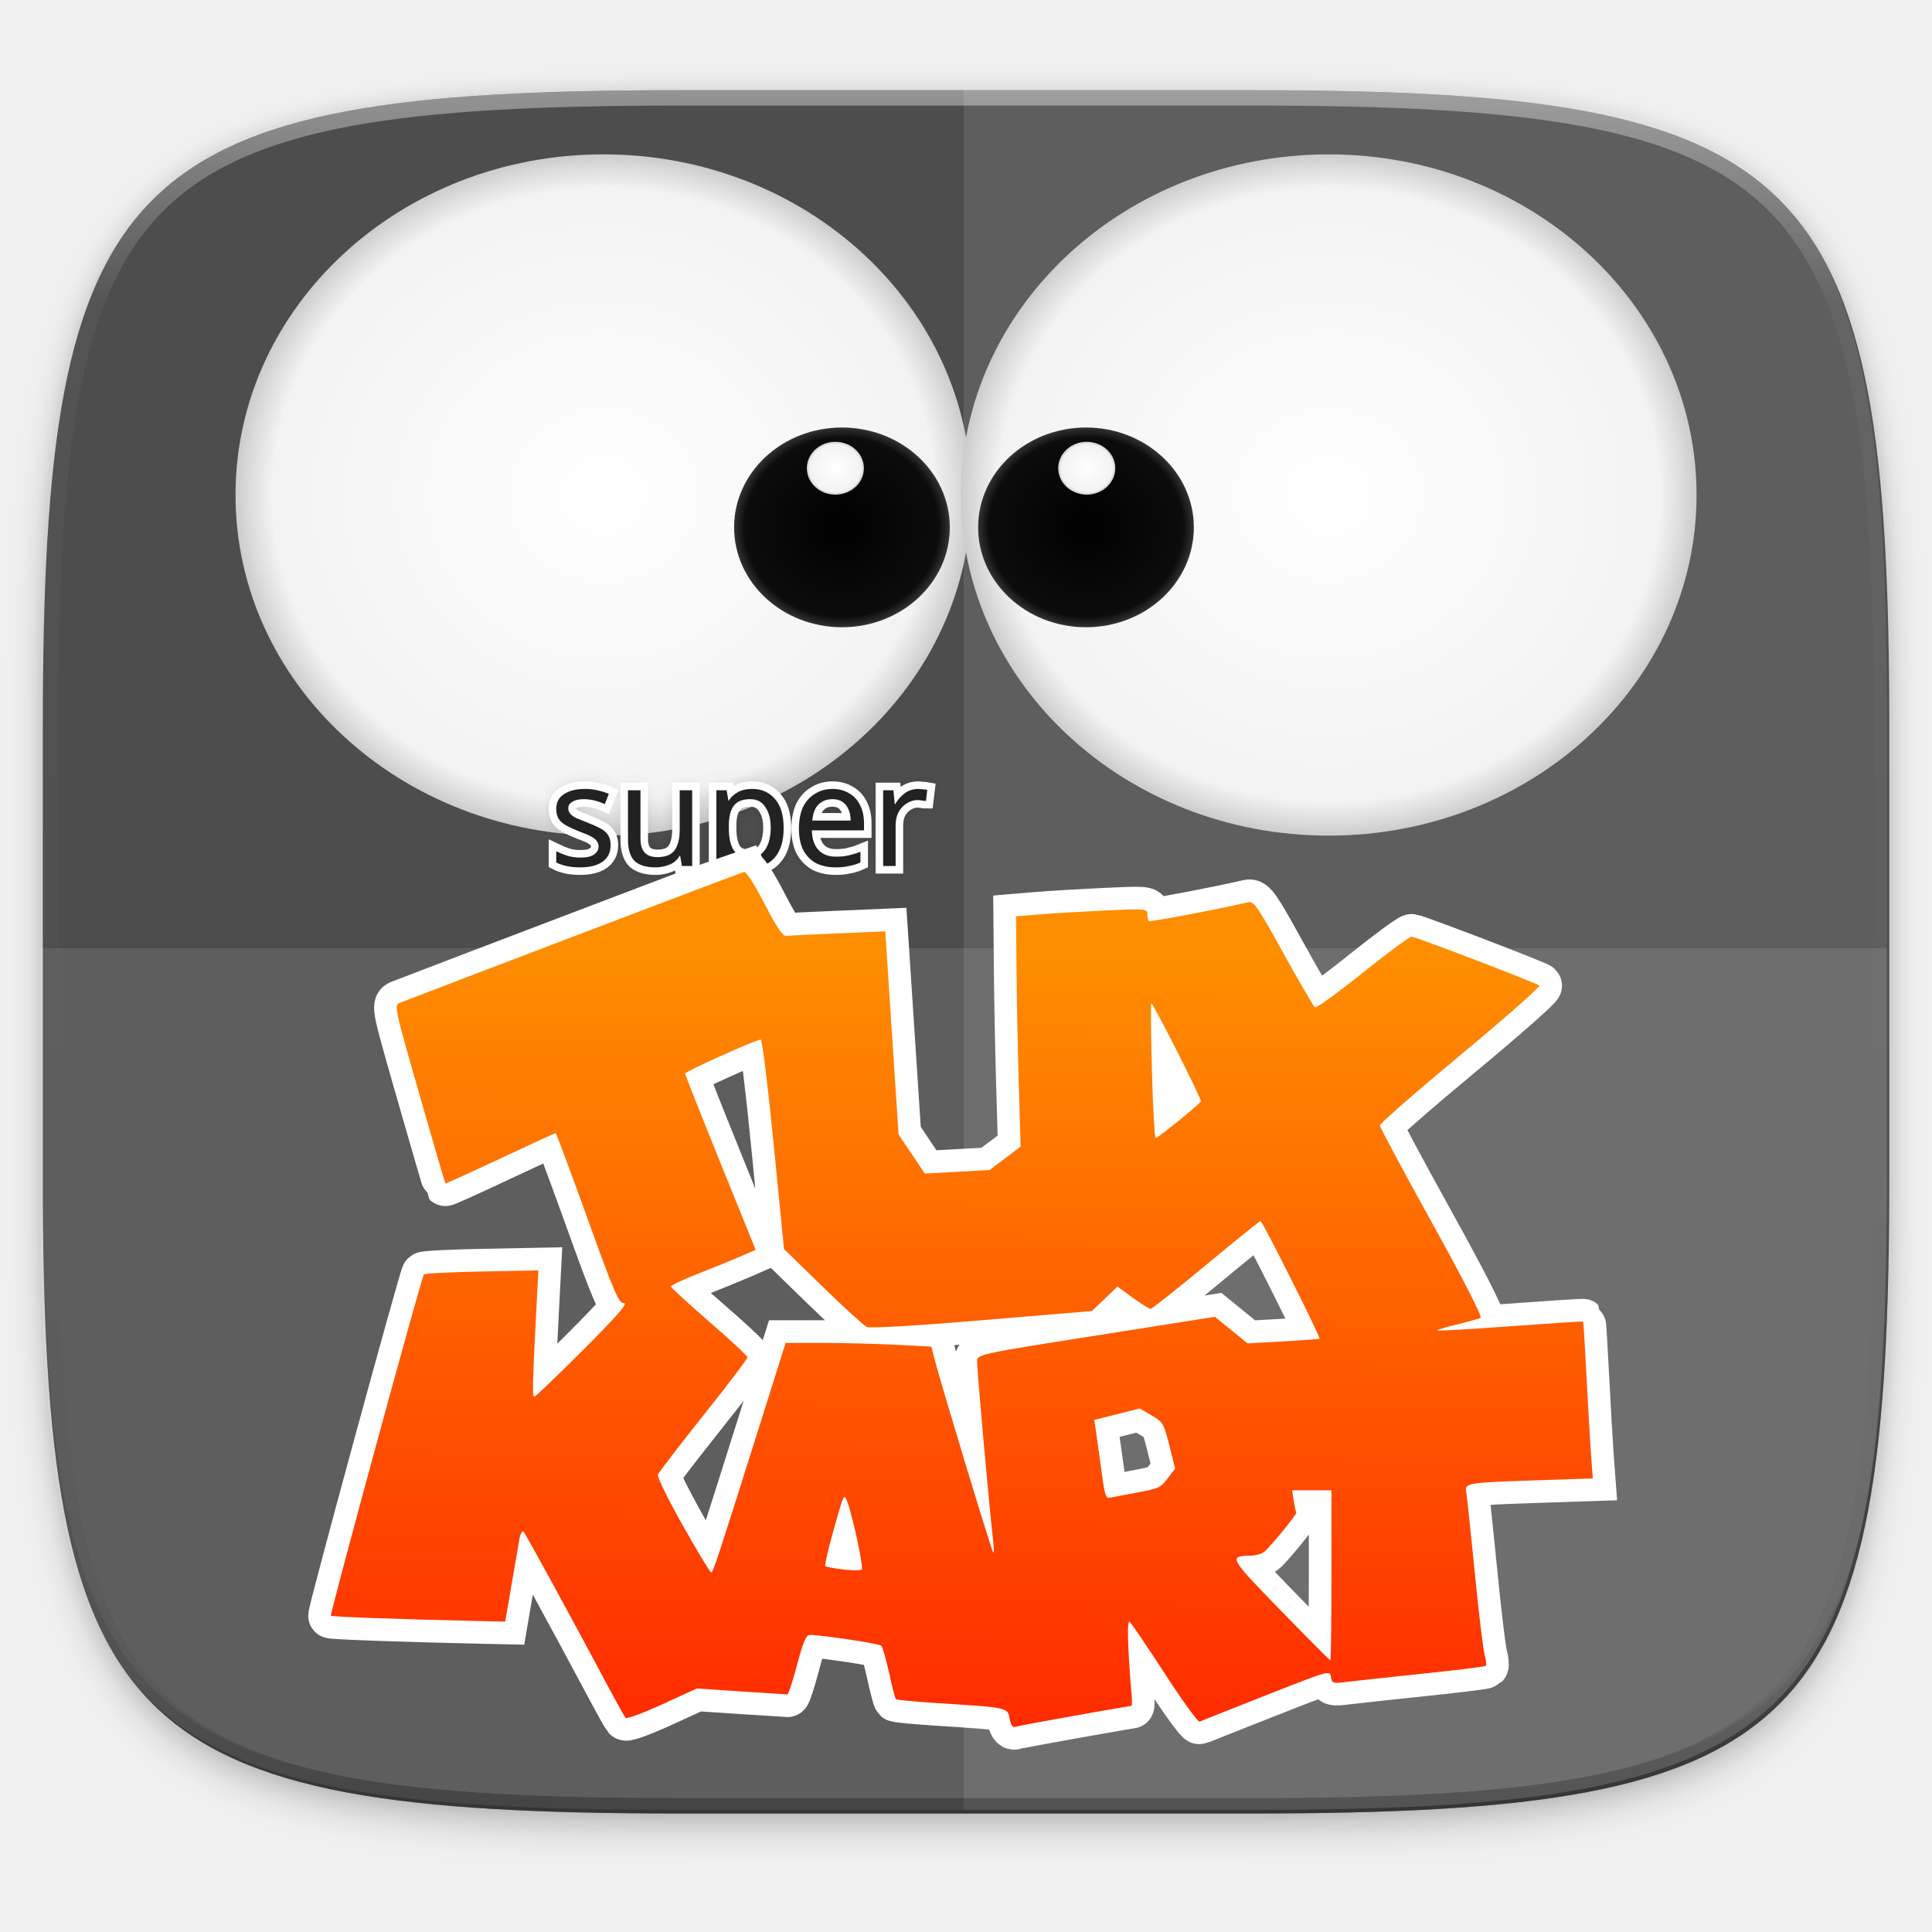
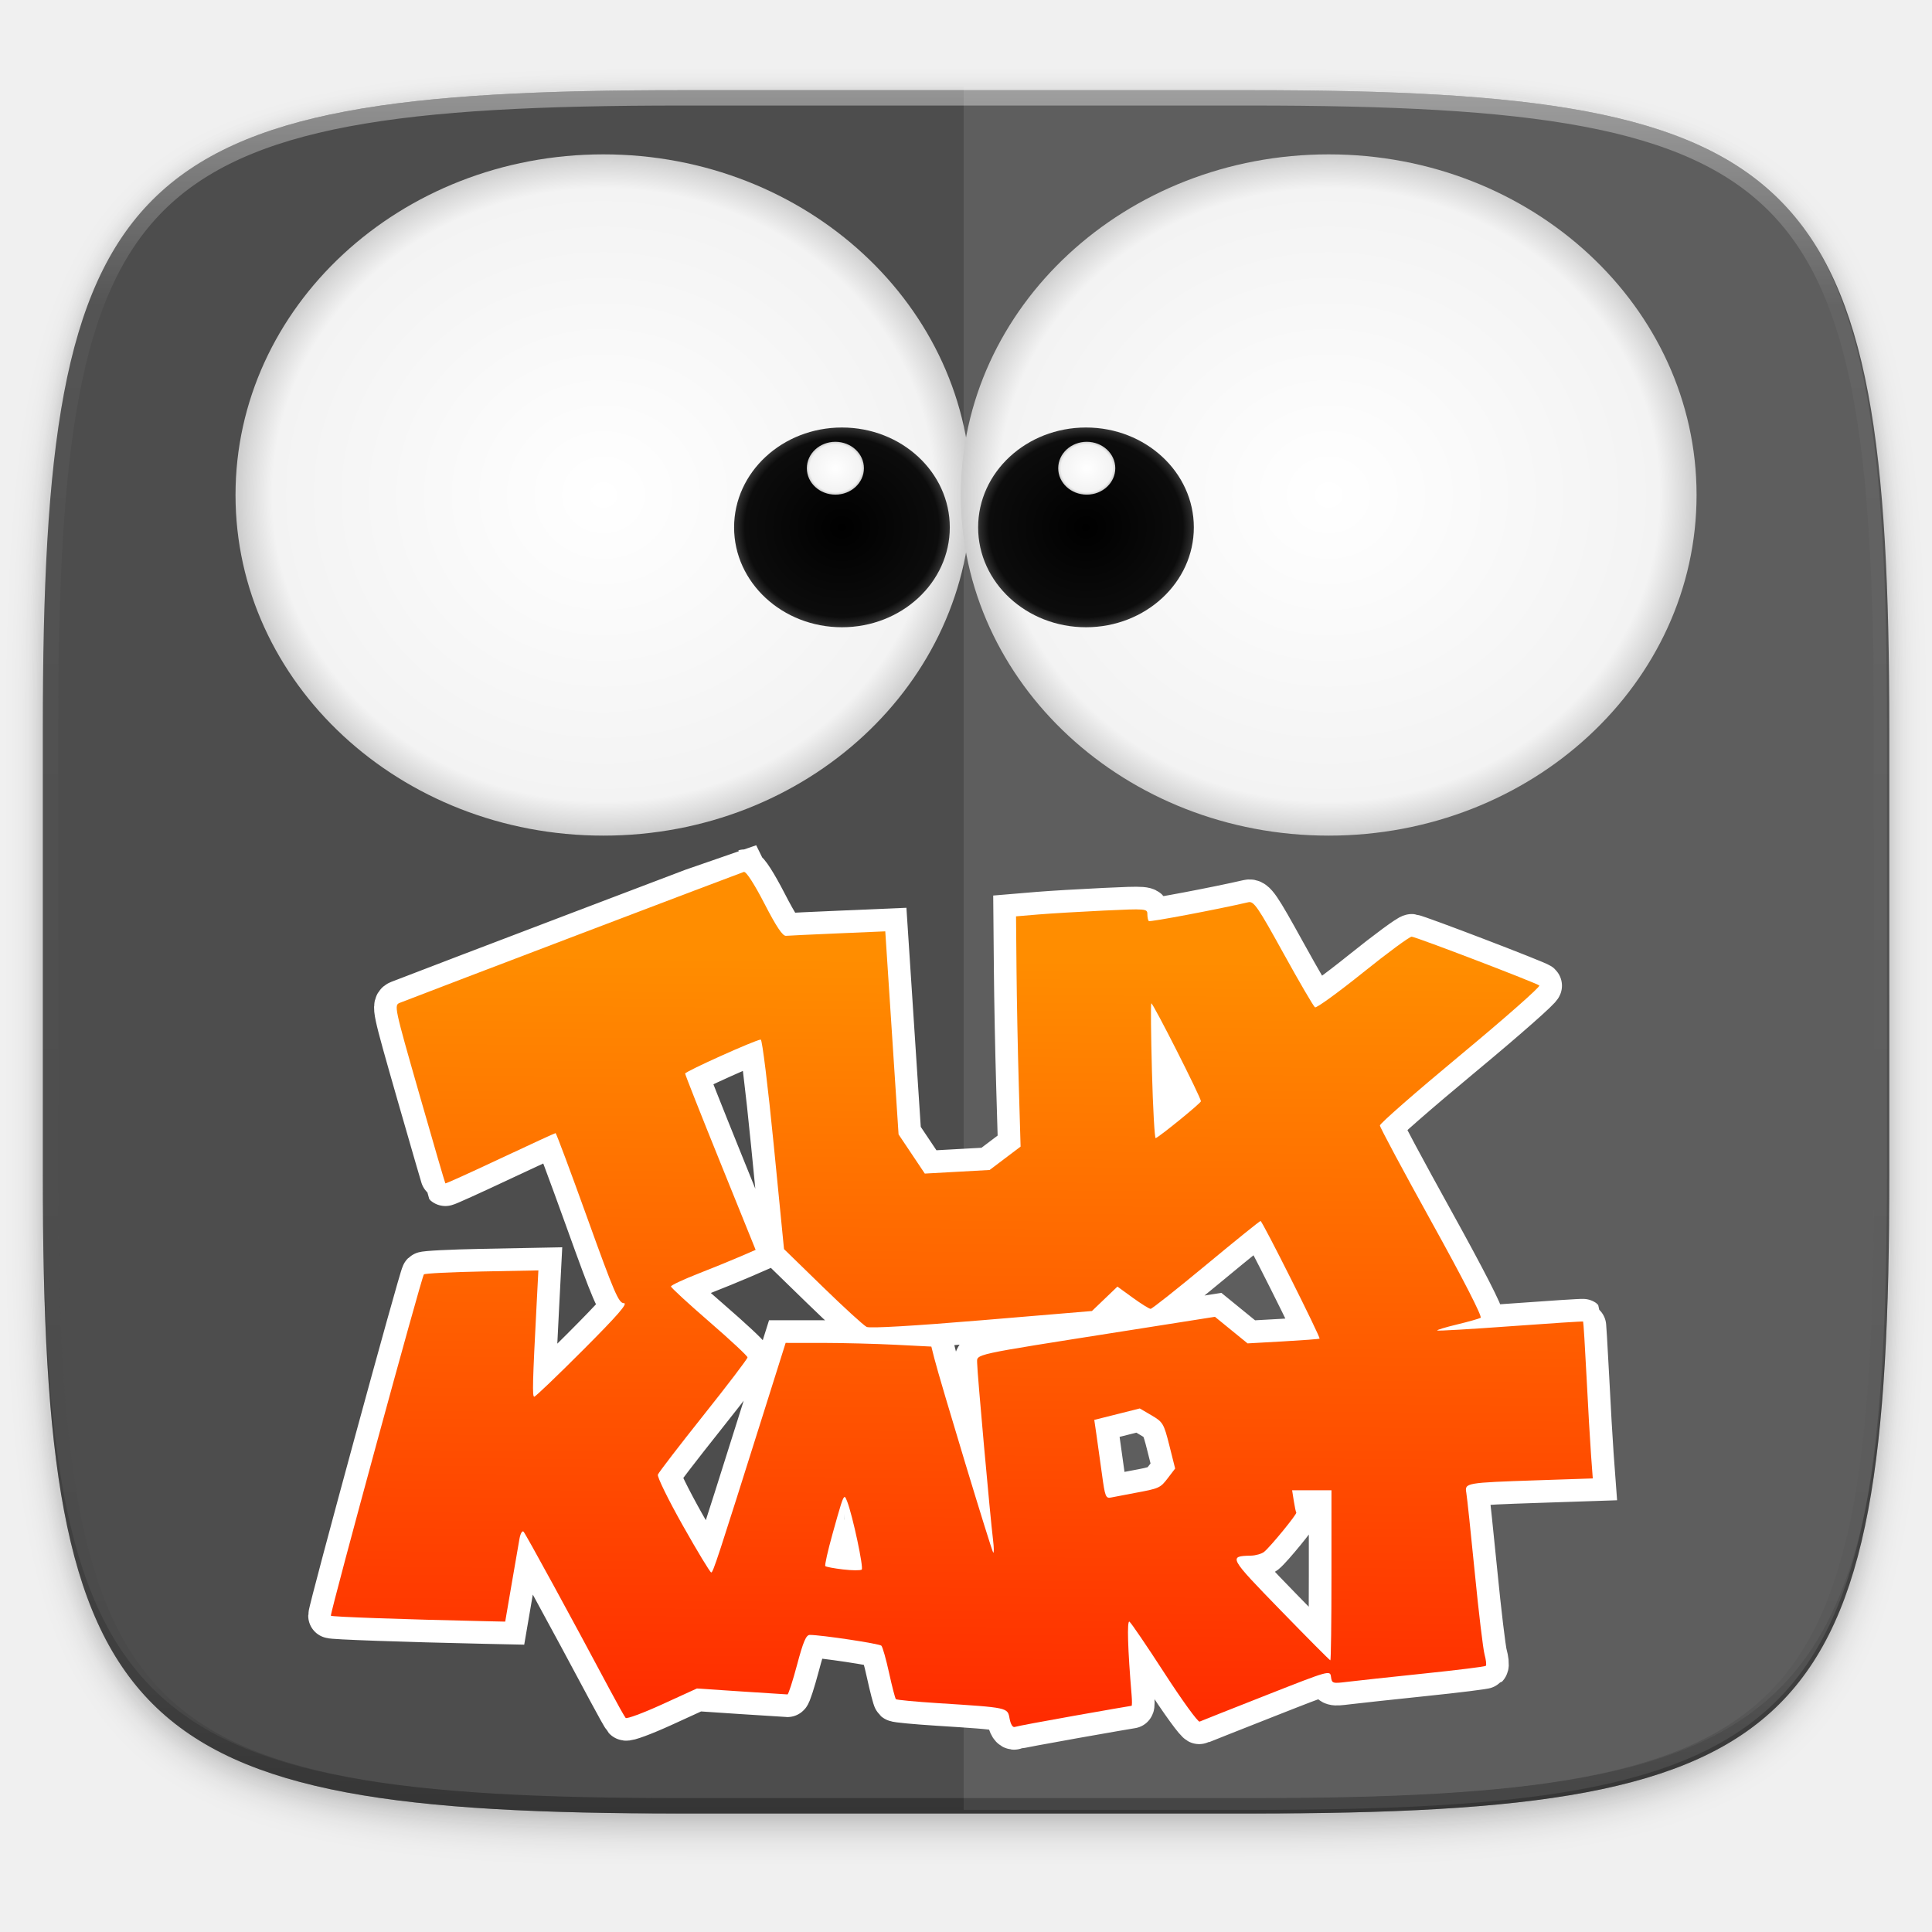
- <svg xmlns="http://www.w3.org/2000/svg" xmlns:xlink="http://www.w3.org/1999/xlink" width="256" height="256" version="1.1" viewBox="0 0 67.73 67.73">
-   <defs>
+ <svg xmlns="http://www.w3.org/2000/svg" xmlns:xlink="http://www.w3.org/1999/xlink" width="256" height="256" version="1.1" viewBox="0 0 67.73 67.73" id="svg104">
+   <defs id="defs52">
    <clipPath id="clipPath1082-3-5">
-       <path d="M 361.938,-212 C 507.235,-212 528,-191.287 528,-46.125 V 70.125 C 528,215.286 507.235,236 361.938,236 H 214.062 C 68.765,236 48,215.286 48,70.125 V -46.125 C 48,-191.287 68.765,-212 214.062,-212 Z" style="fill:#8c59d9" />
+       <path d="M 361.938,-212 C 507.235,-212 528,-191.287 528,-46.125 V 70.125 C 528,215.286 507.235,236 361.938,236 H 214.062 C 68.765,236 48,215.286 48,70.125 V -46.125 C 48,-191.287 68.765,-212 214.062,-212 Z" style="fill:#8c59d9" id="path2" />
    </clipPath>
    <filter id="filter4569-2" x="-.01" y="-.01" width="1.023" height="1.025" style="color-interpolation-filters:sRGB">
-       <feGaussianBlur stdDeviation="1.16" />
+       <feGaussianBlur stdDeviation="1.16" id="feGaussianBlur5" />
    </filter>
    <filter id="filter913" x="-.02" y="-.03" width="1.046" height="1.05" style="color-interpolation-filters:sRGB">
-       <feGaussianBlur stdDeviation="2.32" />
+       <feGaussianBlur stdDeviation="2.32" id="feGaussianBlur8" />
    </filter>
    <linearGradient id="linearGradient906" x1="296" x2="296" y1="-212" y2="236" gradientUnits="userSpaceOnUse">
-       <stop style="stop-color:#ffffff" offset="0" />
-       <stop style="stop-color:#ffffff;stop-opacity:.098" offset=".125" />
-       <stop style="stop-color:#000000;stop-opacity:.098" offset=".925" />
-       <stop style="stop-color:#000000;stop-opacity:.498" offset="1" />
+       <stop style="stop-color:#ffffff" offset="0" id="stop11" />
+       <stop style="stop-color:#ffffff;stop-opacity:.098" offset=".125" id="stop13" />
+       <stop style="stop-color:#000000;stop-opacity:.098" offset=".925" id="stop15" />
+       <stop style="stop-color:#000000;stop-opacity:.498" offset="1" id="stop17" />
    </linearGradient>
    <radialGradient id="radialGradient6151" cx="-148.5" cy="450.862" r="13.5" gradientTransform="matrix(.147284 0 0 .1363741 49.21677 195.6145)" gradientUnits="userSpaceOnUse" xlink:href="#linearGradient3200" />
    <linearGradient id="linearGradient3200">
-       <stop style="stop-color:#ffffff" offset="0" />
-       <stop style="stop-color:#f3f3f3" offset=".9" />
-       <stop style="stop-color:#d9d9d9" offset=".97" />
-       <stop style="stop-color:#cccccc" offset="1" />
+       <stop style="stop-color:#ffffff" offset="0" id="stop21" />
+       <stop style="stop-color:#f3f3f3" offset=".9" id="stop23" />
+       <stop style="stop-color:#d9d9d9" offset=".97" id="stop25" />
+       <stop style="stop-color:#cccccc" offset="1" id="stop27" />
    </linearGradient>
    <radialGradient id="radialGradient6147" cx="-148.5" cy="450.862" r="13.5" gradientTransform="matrix(.147284 0 0 .1363741 66.72758 195.6145)" gradientUnits="userSpaceOnUse" xlink:href="#linearGradient3200" />
    <radialGradient id="radialGradient5164" cx="-148.5" cy="450.862" r="13.5" gradientTransform="matrix(.5565395 0 0 .5153144 127.4492 28.88558)" gradientUnits="userSpaceOnUse" xlink:href="#linearGradient6135" />
    <linearGradient id="linearGradient6135">
-       <stop style="stop-color:#000000" offset="0" />
-       <stop style="stop-color:#0c0c0c" offset=".9" />
-       <stop style="stop-color:#262626" offset=".97" />
-       <stop style="stop-color:#333333" offset="1" />
+       <stop style="stop-color:#000000" offset="0" id="stop32" />
+       <stop style="stop-color:#0c0c0c" offset=".9" id="stop34" />
+       <stop style="stop-color:#262626" offset=".97" id="stop36" />
+       <stop style="stop-color:#333333" offset="1" id="stop38" />
    </linearGradient>
    <radialGradient id="radialGradient5162" cx="-148.5" cy="450.862" r="13.5" gradientTransform="matrix(.5565395 0 0 .5153144 110.4478 28.88558)" gradientUnits="userSpaceOnUse" xlink:href="#linearGradient6135" />
    <radialGradient id="radialGradient3214" cx="-148.5" cy="450.862" r="13.5" gradientTransform="matrix(1.898364,0,0,1.757745,343.6172,-533.5357)" gradientUnits="userSpaceOnUse" xlink:href="#linearGradient3200" />
    <radialGradient id="radialGradient3206" cx="-148.5" cy="450.862" r="13.5" gradientTransform="matrix(1.898364,0,0,1.757745,293.0915,-533.5357)" gradientUnits="userSpaceOnUse" xlink:href="#linearGradient3200" />
    <linearGradient id="linearGradient1752" x1="34.067" x2="33.784" y1="262.592" y2="292.718" gradientUnits="userSpaceOnUse">
-       <stop style="stop-color:#ff8d00" offset="0" />
-       <stop style="stop-color:#ff1f00" offset="1" />
+       <stop style="stop-color:#ff8d00" offset="0" id="stop44" />
+       <stop style="stop-color:#ff1f00" offset="1" id="stop46" />
    </linearGradient>
    <filter id="filter906" x="-.03" y="-.21" width="1.054" height="1.42" style="color-interpolation-filters:sRGB">
-       <feGaussianBlur stdDeviation=".322" />
+       <feGaussianBlur stdDeviation=".322" id="feGaussianBlur49" />
    </filter>
  </defs>
-   <g transform="translate(0,-229.2667)">
-     <path transform="matrix(.2697078 0 0 .2697078 -7.128918 220.5605)" d="m188.969 46c72.649 0 83.031 10.357 83.031 82.938v58.125c0 72.581-10.383 82.938-83.031 82.938h-73.938c-72.649 0-83.031-10.357-83.031-82.938v-58.125c0-72.581 10.383-82.938 83.031-82.938z" style="filter:url(#filter913);opacity:.2" />
-     <path transform="matrix(.2697078 0 0 .2697078 -7.128918 220.5605)" d="m188.969 44c72.649 0 83.031 10.357 83.031 82.938v58.125c0 72.581-10.383 82.938-83.031 82.938h-73.938c-72.649 0-83.031-10.357-83.031-82.938v-58.125c0-72.581 10.383-82.938 83.031-82.938z" style="filter:url(#filter4569-2);opacity:.1" />
-     <path d="m23.896 232.428c-9.797 0-15.394 0.697-18.545 3.843-3.15 3.146-3.85 8.737-3.85 18.526v15.677c0 9.788 0.699 15.379 3.85 18.526 3.15 3.146 8.747 3.843 18.545 3.843h19.942c9.797 0 15.394-0.697 18.545-3.843 3.15-3.146 3.85-8.737 3.85-18.526v-15.677c0-9.788-0.699-15.379-3.85-18.526-3.15-3.146-8.747-3.843-18.545-3.843z" style="fill:#4d4d4d" />
-     <path d="m1.502 269.934v0.539c0 9.788 0.699 15.379 3.85 18.526 3.15 3.146 8.747 3.843 18.545 3.843h19.942c9.797 0 15.394-0.697 18.545-3.843 3.15-3.146 3.85-8.737 3.85-18.526v-0.539c0 9.788-0.699 15.379-3.85 18.526-3.15 3.146-8.747 3.843-18.545 3.843h-19.942c-9.797 0-15.394-0.697-18.545-3.843-3.15-3.146-3.85-8.737-3.85-18.526z" style="fill:#131313;opacity:.2" />
-     <path d="m23.813 292.718c-19.594 0-22.394-2.793-22.394-22.369v-7.838h64.73v7.838c0 19.576-2.8 22.369-22.394 22.369z" style="clip-rule:evenodd;fill-rule:evenodd;fill:#ffffff;image-rendering:optimizeQuality;opacity:.1;shape-rendering:geometricPrecision" />
-     <path d="m33.784 232.303v60.415h9.971c19.594 0 22.394-2.793 22.394-22.369v-15.677c0-19.576-2.8-22.369-22.394-22.369z" style="clip-rule:evenodd;fill-rule:evenodd;fill:#ffffff;image-rendering:optimizeQuality;opacity:.1;shape-rendering:geometricPrecision" />
-     <path transform="matrix(.1348539 0 0 .1348539 -4.971256 261.0167)" d="M 361.938,-212 C 507.235,-212 528,-191.287 528,-46.125 V 70.125 C 528,215.286 507.235,236 361.938,236 H 214.062 C 68.765,236 48,215.286 48,70.125 V -46.125 C 48,-191.287 68.765,-212 214.062,-212 Z" clip-path="url(#clipPath1082-3-5)" style="fill:none;opacity:.4;stroke-linecap:round;stroke-linejoin:round;stroke-width:8;stroke:url(#linearGradient906)" />
-     <g transform="translate(1.0681044e-8 .2987915)">
-       <g transform="matrix(.5032332 0 0 .5032332 17.1749 116.0011)">
-         <g transform="translate(-3.278139)">
-           <path d="m36.812 258.965a25.628 23.73 0 1 1-51.256 0 25.628 23.73 0 1 1 51.256 0z" style="fill:url(#radialGradient3206)" />
-           <path d="m87.338 258.965a25.628 23.73 0 1 1-51.256 0 25.628 23.73 0 1 1 51.256 0z" style="fill:url(#radialGradient3214)" />
-           <path d="m35.315 261.221a7.513 6.957 0 1 1-15.027 0 7.513 6.957 0 1 1 15.027 0z" style="fill:url(#radialGradient5162)" />
-           <path d="m52.316 261.221a7.513 6.957 0 1 1-15.027 0 7.513 6.957 0 1 1 15.027 0z" style="fill:url(#radialGradient5164)" />
-           <path d="m46.844 257.1a1.988 1.841 0 1 1-3.977 0 1.988 1.841 0 1 1 3.977 0z" style="fill:url(#radialGradient6147);stroke-linecap:round;stroke-linejoin:round;stroke-width:.007;stroke:url(#radialGradient11085)" />
-           <path d="m29.333 257.1a1.988 1.841 0 1 1-3.977 0 1.988 1.841 0 1 1 3.977 0z" style="fill:url(#radialGradient6151);stroke-linecap:round;stroke-linejoin:round;stroke-width:.007;stroke:url(#radialGradient11077)" />
+   <g transform="translate(0,-229.2667)" id="g102">
+     <path transform="matrix(.2697078 0 0 .2697078 -7.128918 220.5605)" d="m188.969 46c72.649 0 83.031 10.357 83.031 82.938v58.125c0 72.581-10.383 82.938-83.031 82.938h-73.938c-72.649 0-83.031-10.357-83.031-82.938v-58.125c0-72.581 10.383-82.938 83.031-82.938z" style="filter:url(#filter913);opacity:.2" id="path54" />
+     <path transform="matrix(.2697078 0 0 .2697078 -7.128918 220.5605)" d="m188.969 44c72.649 0 83.031 10.357 83.031 82.938v58.125c0 72.581-10.383 82.938-83.031 82.938h-73.938c-72.649 0-83.031-10.357-83.031-82.938v-58.125c0-72.581 10.383-82.938 83.031-82.938z" style="filter:url(#filter4569-2);opacity:.1" id="path56" />
+     <path d="m23.896 232.428c-9.797 0-15.394 0.697-18.545 3.843-3.15 3.146-3.85 8.737-3.85 18.526v15.677c0 9.788 0.699 15.379 3.85 18.526 3.15 3.146 8.747 3.843 18.545 3.843h19.942c9.797 0 15.394-0.697 18.545-3.843 3.15-3.146 3.85-8.737 3.85-18.526v-15.677c0-9.788-0.699-15.379-3.85-18.526-3.15-3.146-8.747-3.843-18.545-3.843z" style="fill:#4d4d4d" id="path58" />
+     <path d="m1.502 269.934v0.539c0 9.788 0.699 15.379 3.85 18.526 3.15 3.146 8.747 3.843 18.545 3.843h19.942c9.797 0 15.394-0.697 18.545-3.843 3.15-3.146 3.85-8.737 3.85-18.526v-0.539c0 9.788-0.699 15.379-3.85 18.526-3.15 3.146-8.747 3.843-18.545 3.843h-19.942c-9.797 0-15.394-0.697-18.545-3.843-3.15-3.146-3.85-8.737-3.85-18.526z" style="fill:#131313;opacity:.2" id="path60" />
+     <path d="m33.784 232.303v60.415h9.971c19.594 0 22.394-2.793 22.394-22.369v-15.677c0-19.576-2.8-22.369-22.394-22.369z" style="clip-rule:evenodd;fill-rule:evenodd;fill:#ffffff;image-rendering:optimizeQuality;opacity:.1;shape-rendering:geometricPrecision" id="path64" />
+     <path transform="matrix(.1348539 0 0 .1348539 -4.971256 261.0167)" d="M 361.938,-212 C 507.235,-212 528,-191.287 528,-46.125 V 70.125 C 528,215.286 507.235,236 361.938,236 H 214.062 C 68.765,236 48,215.286 48,70.125 V -46.125 C 48,-191.287 68.765,-212 214.062,-212 Z" clip-path="url(#clipPath1082-3-5)" style="fill:none;opacity:.4;stroke-linecap:round;stroke-linejoin:round;stroke-width:8;stroke:url(#linearGradient906)" id="path66" />
+     <g transform="translate(1.0681044e-8 .2987915)" id="g100">
+       <g transform="matrix(.5032332 0 0 .5032332 17.1749 116.0011)" id="g82">
+         <g transform="translate(-3.278139)" id="g80">
+           <path d="m36.812 258.965a25.628 23.73 0 1 1-51.256 0 25.628 23.73 0 1 1 51.256 0z" style="fill:url(#radialGradient3206)" id="path68" />
+           <path d="m87.338 258.965a25.628 23.73 0 1 1-51.256 0 25.628 23.73 0 1 1 51.256 0z" style="fill:url(#radialGradient3214)" id="path70" />
+           <path d="m35.315 261.221a7.513 6.957 0 1 1-15.027 0 7.513 6.957 0 1 1 15.027 0z" style="fill:url(#radialGradient5162)" id="path72" />
+           <path d="m52.316 261.221a7.513 6.957 0 1 1-15.027 0 7.513 6.957 0 1 1 15.027 0z" style="fill:url(#radialGradient5164)" id="path74" />
+           <path d="m46.844 257.1a1.988 1.841 0 1 1-3.977 0 1.988 1.841 0 1 1 3.977 0z" style="fill:url(#radialGradient6147);stroke-linecap:round;stroke-linejoin:round;stroke-width:.007;stroke:url(#radialGradient11085)" id="path76" />
+           <path d="m29.333 257.1a1.988 1.841 0 1 1-3.977 0 1.988 1.841 0 1 1 3.977 0z" style="fill:url(#radialGradient6151);stroke-linecap:round;stroke-linejoin:round;stroke-width:.007;stroke:url(#radialGradient11077)" id="path78" />
        </g>
      </g>
-       <text x="19.25" y="259.33" style="fill:#020000;filter:url(#filter906);font-size:4.96px;letter-spacing:0px;line-height:1.25;opacity:.3;word-spacing:0px" xml:space="preserve">
-         <tspan x="19.25" y="259.33" style="fill:#020000;font-family:'Terminator Real NFI'">super</tspan>
-       </text>
-       <text x="19.25" y="259.33" style="fill:none;font-size:4.96px;letter-spacing:0px;line-height:1.25;stroke-width:.529;stroke:#ffffff;word-spacing:0px" xml:space="preserve">
-         <tspan x="19.25" y="259.33" style="fill:none;font-family:'Terminator Real NFI';stroke-width:.529;stroke:#ffffff">super</tspan>
-       </text>
-       <text x="19.25" y="259.33" style="fill:#222222;font-size:4.96px;letter-spacing:0px;line-height:1.25;word-spacing:0px" xml:space="preserve">
-         <tspan x="19.25" y="259.33" style="fill:#222222;font-family:'Terminator Real NFI'">super</tspan>
-       </text>
-       <path d="m26.084 259.532c-0.095 0.025-11.007 4.177-12.065 4.591-0.209 0.082-0.198 0.133 0.679 3.195 0.49 1.712 0.902 3.123 0.915 3.136 0.013 0.013 0.878-0.378 1.923-0.87 1.045-0.491 1.918-0.893 1.941-0.893 0.023 0 0.524 1.342 1.114 2.981 0.942 2.618 1.098 2.981 1.28 2.981 0.153 0-0.222 0.431-1.429 1.64-0.901 0.902-1.672 1.64-1.713 1.64-0.072 0-0.059-0.504 0.083-3.233l0.062-1.196-1.973 0.038c-1.085 0.021-2.004 0.067-2.041 0.103-0.077 0.074-3.261 11.756-3.261 11.965 0 0.039 2.545 0.129 5.416 0.192l0.696 0.015 0.22-1.284c0.121-0.706 0.247-1.435 0.28-1.62 0.034-0.187 0.098-0.297 0.144-0.248 0.075 0.077 1.717 3.087 3.031 5.553 0.262 0.492 0.508 0.93 0.547 0.974 0.039 0.043 0.616-0.171 1.284-0.476l1.214-0.555 1.557 0.104c0.857 0.057 1.585 0.104 1.618 0.104 0.034 0 0.185-0.47 0.338-1.043 0.213-0.802 0.315-1.043 0.444-1.043 0.404 0 2.438 0.306 2.51 0.378 0.044 0.044 0.165 0.472 0.27 0.952 0.105 0.48 0.213 0.895 0.239 0.922 0.027 0.027 0.69 0.09 1.474 0.14 2.482 0.159 2.439 0.15 2.512 0.541 0.038 0.205 0.111 0.32 0.184 0.293 0.066-0.025 1.007-0.201 2.09-0.393 1.083-0.192 1.984-0.348 2.002-0.348 0.018 0 0.019-0.168 0.002-0.373-0.136-1.61-0.166-2.632-0.076-2.576 0.055 0.034 0.608 0.847 1.229 1.806 0.621 0.959 1.174 1.722 1.231 1.697 0.056-0.026 1.109-0.443 2.338-0.927 2.219-0.874 2.236-0.879 2.268-0.64 0.031 0.23 0.054 0.237 0.578 0.172 0.3-0.037 1.502-0.167 2.672-0.289 1.17-0.121 2.15-0.243 2.177-0.271 0.028-0.028 8e-3 -0.204-0.043-0.393-0.052-0.188-0.207-1.482-0.344-2.876-0.138-1.394-0.271-2.654-0.297-2.8-0.06-0.345-0.023-0.351 2.463-0.435l1.971-0.066-0.06-0.809c-0.033-0.445-0.105-1.678-0.158-2.74-0.054-1.062-0.109-1.94-0.121-1.951-0.013-0.011-1.161 0.063-2.551 0.165-1.39 0.102-2.544 0.169-2.563 0.149-0.02-0.02 0.29-0.114 0.689-0.21 0.399-0.096 0.773-0.202 0.832-0.235 0.065-0.037-0.603-1.342-1.71-3.341-0.999-1.804-1.819-3.334-1.821-3.401-0.003-0.067 1.271-1.181 2.831-2.476 1.56-1.295 2.8-2.389 2.758-2.431-0.084-0.082-4.27-1.685-4.473-1.712-0.067-9e-3 -0.837 0.557-1.71 1.259-0.873 0.701-1.629 1.249-1.681 1.218-0.051-0.032-0.549-0.885-1.107-1.896-0.895-1.623-1.039-1.833-1.228-1.789-1.078 0.251-3.454 0.7-3.493 0.661-0.027-0.027-0.049-0.138-0.049-0.245 0-0.189-0.05-0.193-1.515-0.124-0.833 0.04-1.87 0.101-2.302 0.137l-0.787 0.066 0.017 1.888c0.009 1.038 0.045 2.855 0.08 4.036l0.063 2.148-0.543 0.41-0.543 0.41-1.136 0.063-1.136 0.063-0.46-0.687-0.46-0.687-0.233-3.559-0.233-3.559-1.658 0.071c-0.912 0.039-1.732 0.078-1.823 0.086-0.117 0.011-0.339-0.322-0.754-1.127-0.346-0.672-0.64-1.129-0.713-1.11zm14.277 4.61c0.045-0.045 1.747 3.314 1.74 3.433-0.004 0.066-1.429 1.227-1.586 1.293-0.037 0.015-0.096-1.032-0.131-2.328-0.035-1.296-0.046-2.375-0.023-2.398zm-13.691 1.27c0.05 0 0.254 1.653 0.453 3.673l0.362 3.672 1.357 1.321c0.746 0.727 1.44 1.36 1.541 1.408 0.114 0.054 1.654-0.035 4.041-0.235l3.856-0.323 0.447-0.428 0.447-0.428 0.537 0.39c0.295 0.214 0.577 0.39 0.626 0.39 0.049 0 0.924-0.693 1.945-1.54 1.021-0.847 1.88-1.54 1.909-1.54 0.063 0 2.112 4.085 2.069 4.124-0.017 0.015-0.591 0.058-1.277 0.097l-1.247 0.07-0.572-0.466-0.572-0.466-3.249 0.512c-5.376 0.847-5.087 0.783-5.087 1.116 0 0.308 0.457 5.385 0.557 6.193 0.034 0.273 0.036 0.473 0.005 0.443-0.056-0.053-1.867-6.027-2.065-6.813l-0.103-0.407-1.259-0.064c-0.692-0.035-1.842-0.064-2.554-0.065l-1.295-3.8e-4 -0.775 2.459c-1.617 5.131-1.767 5.59-1.834 5.589-0.038-7.5e-4 -0.486-0.741-0.996-1.646-0.51-0.905-0.903-1.708-0.874-1.784 0.029-0.077 0.749-1.013 1.598-2.08 0.85-1.067 1.545-1.98 1.545-2.03 0-0.049-0.604-0.612-1.342-1.251-0.738-0.639-1.342-1.195-1.342-1.236 0-0.041 0.436-0.245 0.969-0.454s1.201-0.481 1.484-0.605l0.515-0.224-1.235-3.054c-0.68-1.68-1.236-3.086-1.236-3.126 0-0.073 2.486-1.191 2.65-1.191zm13.287 12.932 0.417 0.244c0.395 0.232 0.427 0.287 0.62 1.053l0.203 0.809-0.25 0.328c-0.272 0.357-0.3 0.369-1.176 0.531-0.328 0.061-0.692 0.13-0.81 0.155-0.199 0.042-0.221-0.014-0.331-0.824-0.065-0.478-0.151-1.1-0.193-1.382l-0.075-0.513 0.797-0.2zm5.341 2.868h1.379v2.981c0 1.64-0.018 2.981-0.039 2.981-0.022 0-0.809-0.792-1.749-1.759-1.812-1.864-1.828-1.893-1.038-1.911 0.167-3e-3 0.375-0.063 0.463-0.131 0.211-0.166 1.168-1.335 1.13-1.38-0.017-0.02-0.056-0.204-0.088-0.409zm-15.688 0.236c0.029 7.5e-4 0.054 0.065 0.09 0.159 0.195 0.506 0.582 2.326 0.509 2.386-0.042 0.034-0.336 0.032-0.652-5e-3 -0.316-0.037-0.597-0.09-0.624-0.117-0.027-0.027 0.087-0.536 0.253-1.131 0.276-0.987 0.361-1.294 0.425-1.292z" style="fill:#ff8d00;stroke-linecap:square;stroke-width:1.587;stroke:#ffffff" />
-       <path d="m26.084 259.532c-0.095 0.025-11.007 4.177-12.065 4.591-0.209 0.082-0.198 0.133 0.679 3.195 0.49 1.712 0.902 3.123 0.915 3.136 0.013 0.013 0.878-0.378 1.923-0.87 1.045-0.491 1.918-0.893 1.941-0.893 0.023 0 0.524 1.342 1.114 2.981 0.942 2.618 1.098 2.981 1.28 2.981 0.153 0-0.222 0.431-1.429 1.64-0.901 0.902-1.672 1.64-1.713 1.64-0.072 0-0.059-0.504 0.083-3.233l0.062-1.196-1.973 0.038c-1.085 0.021-2.004 0.067-2.041 0.103-0.077 0.074-3.261 11.756-3.261 11.965 0 0.039 2.545 0.129 5.416 0.192l0.696 0.015 0.22-1.284c0.121-0.706 0.247-1.435 0.28-1.62 0.034-0.187 0.098-0.297 0.144-0.248 0.075 0.077 1.717 3.087 3.031 5.553 0.262 0.492 0.508 0.93 0.547 0.974 0.039 0.043 0.616-0.171 1.284-0.476l1.214-0.555 1.557 0.104c0.857 0.057 1.585 0.104 1.618 0.104 0.034 0 0.185-0.47 0.338-1.043 0.213-0.802 0.315-1.043 0.444-1.043 0.404 0 2.438 0.306 2.51 0.378 0.044 0.044 0.165 0.472 0.27 0.952 0.105 0.48 0.213 0.895 0.239 0.922 0.027 0.027 0.69 0.09 1.474 0.14 2.482 0.159 2.439 0.15 2.512 0.541 0.038 0.205 0.111 0.32 0.184 0.293 0.066-0.025 1.007-0.201 2.09-0.393 1.083-0.192 1.984-0.348 2.002-0.348 0.018 0 0.019-0.168 0.002-0.373-0.136-1.61-0.166-2.632-0.076-2.576 0.055 0.034 0.608 0.847 1.229 1.806 0.621 0.959 1.174 1.722 1.231 1.697 0.056-0.026 1.109-0.443 2.338-0.927 2.219-0.874 2.236-0.879 2.268-0.64 0.031 0.23 0.054 0.237 0.578 0.172 0.3-0.037 1.502-0.167 2.672-0.289 1.17-0.121 2.15-0.243 2.177-0.271 0.028-0.028 8e-3 -0.204-0.043-0.393-0.052-0.188-0.207-1.482-0.344-2.876-0.138-1.394-0.271-2.654-0.297-2.8-0.06-0.345-0.023-0.351 2.463-0.435l1.971-0.066-0.06-0.809c-0.033-0.445-0.105-1.678-0.158-2.74-0.054-1.062-0.109-1.94-0.121-1.951-0.013-0.011-1.161 0.063-2.551 0.165-1.39 0.102-2.544 0.169-2.563 0.149-0.02-0.02 0.29-0.114 0.689-0.21 0.399-0.096 0.773-0.202 0.832-0.235 0.065-0.037-0.603-1.342-1.71-3.341-0.999-1.804-1.819-3.334-1.821-3.401-0.003-0.067 1.271-1.181 2.831-2.476 1.56-1.295 2.8-2.389 2.758-2.431-0.084-0.082-4.27-1.685-4.473-1.712-0.067-9e-3 -0.837 0.557-1.71 1.259-0.873 0.701-1.629 1.249-1.681 1.218-0.051-0.032-0.549-0.885-1.107-1.896-0.895-1.623-1.039-1.833-1.228-1.789-1.078 0.251-3.454 0.7-3.493 0.661-0.027-0.027-0.049-0.138-0.049-0.245 0-0.189-0.05-0.193-1.515-0.124-0.833 0.04-1.87 0.101-2.302 0.137l-0.787 0.066 0.017 1.888c0.009 1.038 0.045 2.855 0.08 4.036l0.063 2.148-0.543 0.41-0.543 0.41-1.136 0.063-1.136 0.063-0.46-0.687-0.46-0.687-0.233-3.559-0.233-3.559-1.658 0.071c-0.912 0.039-1.732 0.078-1.823 0.086-0.117 0.011-0.339-0.322-0.754-1.127-0.346-0.672-0.64-1.129-0.713-1.11zm14.277 4.61c0.045-0.045 1.747 3.314 1.74 3.433-0.004 0.066-1.429 1.227-1.586 1.293-0.037 0.015-0.096-1.032-0.131-2.328-0.035-1.296-0.046-2.375-0.023-2.398zm-13.691 1.27c0.05 0 0.254 1.653 0.453 3.673l0.362 3.672 1.357 1.321c0.746 0.727 1.44 1.36 1.541 1.408 0.114 0.054 1.654-0.035 4.041-0.235l3.856-0.323 0.447-0.428 0.447-0.428 0.537 0.39c0.295 0.214 0.577 0.39 0.626 0.39 0.049 0 0.924-0.693 1.945-1.54 1.021-0.847 1.88-1.54 1.909-1.54 0.063 0 2.112 4.085 2.069 4.124-0.017 0.015-0.591 0.058-1.277 0.097l-1.247 0.07-0.572-0.466-0.572-0.466-3.249 0.512c-5.376 0.847-5.087 0.783-5.087 1.116 0 0.308 0.457 5.385 0.557 6.193 0.034 0.273 0.036 0.473 0.005 0.443-0.056-0.053-1.867-6.027-2.065-6.813l-0.103-0.407-1.259-0.064c-0.692-0.035-1.842-0.064-2.554-0.065l-1.295-3.8e-4 -0.775 2.459c-1.617 5.131-1.767 5.59-1.834 5.589-0.038-7.5e-4 -0.486-0.741-0.996-1.646-0.51-0.905-0.903-1.708-0.874-1.784 0.029-0.077 0.749-1.013 1.598-2.08 0.85-1.067 1.545-1.98 1.545-2.03 0-0.049-0.604-0.612-1.342-1.251-0.738-0.639-1.342-1.195-1.342-1.236 0-0.041 0.436-0.245 0.969-0.454s1.201-0.481 1.484-0.605l0.515-0.224-1.235-3.054c-0.68-1.68-1.236-3.086-1.236-3.126 0-0.073 2.486-1.191 2.65-1.191zm13.287 12.932 0.417 0.244c0.395 0.232 0.427 0.287 0.62 1.053l0.203 0.809-0.25 0.328c-0.272 0.357-0.3 0.369-1.176 0.531-0.328 0.061-0.692 0.13-0.81 0.155-0.199 0.042-0.221-0.014-0.331-0.824-0.065-0.478-0.151-1.1-0.193-1.382l-0.075-0.513 0.797-0.2zm5.341 2.868h1.379v2.981c0 1.64-0.018 2.981-0.039 2.981-0.022 0-0.809-0.792-1.749-1.759-1.812-1.864-1.828-1.893-1.038-1.911 0.167-3e-3 0.375-0.063 0.463-0.131 0.211-0.166 1.168-1.335 1.13-1.38-0.017-0.02-0.056-0.204-0.088-0.409zm-15.688 0.236c0.029 7.5e-4 0.054 0.065 0.09 0.159 0.195 0.506 0.582 2.326 0.509 2.386-0.042 0.034-0.336 0.032-0.652-5e-3 -0.316-0.037-0.597-0.09-0.624-0.117-0.027-0.027 0.087-0.536 0.253-1.131 0.276-0.987 0.361-1.294 0.425-1.292z" style="fill:url(#linearGradient1752)" />
+       <path d="m26.084 259.532c-0.095 0.025-11.007 4.177-12.065 4.591-0.209 0.082-0.198 0.133 0.679 3.195 0.49 1.712 0.902 3.123 0.915 3.136 0.013 0.013 0.878-0.378 1.923-0.87 1.045-0.491 1.918-0.893 1.941-0.893 0.023 0 0.524 1.342 1.114 2.981 0.942 2.618 1.098 2.981 1.28 2.981 0.153 0-0.222 0.431-1.429 1.64-0.901 0.902-1.672 1.64-1.713 1.64-0.072 0-0.059-0.504 0.083-3.233l0.062-1.196-1.973 0.038c-1.085 0.021-2.004 0.067-2.041 0.103-0.077 0.074-3.261 11.756-3.261 11.965 0 0.039 2.545 0.129 5.416 0.192l0.696 0.015 0.22-1.284c0.121-0.706 0.247-1.435 0.28-1.62 0.034-0.187 0.098-0.297 0.144-0.248 0.075 0.077 1.717 3.087 3.031 5.553 0.262 0.492 0.508 0.93 0.547 0.974 0.039 0.043 0.616-0.171 1.284-0.476l1.214-0.555 1.557 0.104c0.857 0.057 1.585 0.104 1.618 0.104 0.034 0 0.185-0.47 0.338-1.043 0.213-0.802 0.315-1.043 0.444-1.043 0.404 0 2.438 0.306 2.51 0.378 0.044 0.044 0.165 0.472 0.27 0.952 0.105 0.48 0.213 0.895 0.239 0.922 0.027 0.027 0.69 0.09 1.474 0.14 2.482 0.159 2.439 0.15 2.512 0.541 0.038 0.205 0.111 0.32 0.184 0.293 0.066-0.025 1.007-0.201 2.09-0.393 1.083-0.192 1.984-0.348 2.002-0.348 0.018 0 0.019-0.168 0.002-0.373-0.136-1.61-0.166-2.632-0.076-2.576 0.055 0.034 0.608 0.847 1.229 1.806 0.621 0.959 1.174 1.722 1.231 1.697 0.056-0.026 1.109-0.443 2.338-0.927 2.219-0.874 2.236-0.879 2.268-0.64 0.031 0.23 0.054 0.237 0.578 0.172 0.3-0.037 1.502-0.167 2.672-0.289 1.17-0.121 2.15-0.243 2.177-0.271 0.028-0.028 8e-3 -0.204-0.043-0.393-0.052-0.188-0.207-1.482-0.344-2.876-0.138-1.394-0.271-2.654-0.297-2.8-0.06-0.345-0.023-0.351 2.463-0.435l1.971-0.066-0.06-0.809c-0.033-0.445-0.105-1.678-0.158-2.74-0.054-1.062-0.109-1.94-0.121-1.951-0.013-0.011-1.161 0.063-2.551 0.165-1.39 0.102-2.544 0.169-2.563 0.149-0.02-0.02 0.29-0.114 0.689-0.21 0.399-0.096 0.773-0.202 0.832-0.235 0.065-0.037-0.603-1.342-1.71-3.341-0.999-1.804-1.819-3.334-1.821-3.401-0.003-0.067 1.271-1.181 2.831-2.476 1.56-1.295 2.8-2.389 2.758-2.431-0.084-0.082-4.27-1.685-4.473-1.712-0.067-9e-3 -0.837 0.557-1.71 1.259-0.873 0.701-1.629 1.249-1.681 1.218-0.051-0.032-0.549-0.885-1.107-1.896-0.895-1.623-1.039-1.833-1.228-1.789-1.078 0.251-3.454 0.7-3.493 0.661-0.027-0.027-0.049-0.138-0.049-0.245 0-0.189-0.05-0.193-1.515-0.124-0.833 0.04-1.87 0.101-2.302 0.137l-0.787 0.066 0.017 1.888c0.009 1.038 0.045 2.855 0.08 4.036l0.063 2.148-0.543 0.41-0.543 0.41-1.136 0.063-1.136 0.063-0.46-0.687-0.46-0.687-0.233-3.559-0.233-3.559-1.658 0.071c-0.912 0.039-1.732 0.078-1.823 0.086-0.117 0.011-0.339-0.322-0.754-1.127-0.346-0.672-0.64-1.129-0.713-1.11zm14.277 4.61c0.045-0.045 1.747 3.314 1.74 3.433-0.004 0.066-1.429 1.227-1.586 1.293-0.037 0.015-0.096-1.032-0.131-2.328-0.035-1.296-0.046-2.375-0.023-2.398zm-13.691 1.27c0.05 0 0.254 1.653 0.453 3.673l0.362 3.672 1.357 1.321c0.746 0.727 1.44 1.36 1.541 1.408 0.114 0.054 1.654-0.035 4.041-0.235l3.856-0.323 0.447-0.428 0.447-0.428 0.537 0.39c0.295 0.214 0.577 0.39 0.626 0.39 0.049 0 0.924-0.693 1.945-1.54 1.021-0.847 1.88-1.54 1.909-1.54 0.063 0 2.112 4.085 2.069 4.124-0.017 0.015-0.591 0.058-1.277 0.097l-1.247 0.07-0.572-0.466-0.572-0.466-3.249 0.512c-5.376 0.847-5.087 0.783-5.087 1.116 0 0.308 0.457 5.385 0.557 6.193 0.034 0.273 0.036 0.473 0.005 0.443-0.056-0.053-1.867-6.027-2.065-6.813l-0.103-0.407-1.259-0.064c-0.692-0.035-1.842-0.064-2.554-0.065l-1.295-3.8e-4 -0.775 2.459c-1.617 5.131-1.767 5.59-1.834 5.589-0.038-7.5e-4 -0.486-0.741-0.996-1.646-0.51-0.905-0.903-1.708-0.874-1.784 0.029-0.077 0.749-1.013 1.598-2.08 0.85-1.067 1.545-1.98 1.545-2.03 0-0.049-0.604-0.612-1.342-1.251-0.738-0.639-1.342-1.195-1.342-1.236 0-0.041 0.436-0.245 0.969-0.454s1.201-0.481 1.484-0.605l0.515-0.224-1.235-3.054c-0.68-1.68-1.236-3.086-1.236-3.126 0-0.073 2.486-1.191 2.65-1.191zm13.287 12.932 0.417 0.244c0.395 0.232 0.427 0.287 0.62 1.053l0.203 0.809-0.25 0.328c-0.272 0.357-0.3 0.369-1.176 0.531-0.328 0.061-0.692 0.13-0.81 0.155-0.199 0.042-0.221-0.014-0.331-0.824-0.065-0.478-0.151-1.1-0.193-1.382l-0.075-0.513 0.797-0.2zm5.341 2.868h1.379v2.981c0 1.64-0.018 2.981-0.039 2.981-0.022 0-0.809-0.792-1.749-1.759-1.812-1.864-1.828-1.893-1.038-1.911 0.167-3e-3 0.375-0.063 0.463-0.131 0.211-0.166 1.168-1.335 1.13-1.38-0.017-0.02-0.056-0.204-0.088-0.409zm-15.688 0.236c0.029 7.5e-4 0.054 0.065 0.09 0.159 0.195 0.506 0.582 2.326 0.509 2.386-0.042 0.034-0.336 0.032-0.652-5e-3 -0.316-0.037-0.597-0.09-0.624-0.117-0.027-0.027 0.087-0.536 0.253-1.131 0.276-0.987 0.361-1.294 0.425-1.292z" style="fill:#ff8d00;stroke-linecap:square;stroke-width:1.587;stroke:#ffffff" id="path96" />
+       <path d="m26.084 259.532c-0.095 0.025-11.007 4.177-12.065 4.591-0.209 0.082-0.198 0.133 0.679 3.195 0.49 1.712 0.902 3.123 0.915 3.136 0.013 0.013 0.878-0.378 1.923-0.87 1.045-0.491 1.918-0.893 1.941-0.893 0.023 0 0.524 1.342 1.114 2.981 0.942 2.618 1.098 2.981 1.28 2.981 0.153 0-0.222 0.431-1.429 1.64-0.901 0.902-1.672 1.64-1.713 1.64-0.072 0-0.059-0.504 0.083-3.233l0.062-1.196-1.973 0.038c-1.085 0.021-2.004 0.067-2.041 0.103-0.077 0.074-3.261 11.756-3.261 11.965 0 0.039 2.545 0.129 5.416 0.192l0.696 0.015 0.22-1.284c0.121-0.706 0.247-1.435 0.28-1.62 0.034-0.187 0.098-0.297 0.144-0.248 0.075 0.077 1.717 3.087 3.031 5.553 0.262 0.492 0.508 0.93 0.547 0.974 0.039 0.043 0.616-0.171 1.284-0.476l1.214-0.555 1.557 0.104c0.857 0.057 1.585 0.104 1.618 0.104 0.034 0 0.185-0.47 0.338-1.043 0.213-0.802 0.315-1.043 0.444-1.043 0.404 0 2.438 0.306 2.51 0.378 0.044 0.044 0.165 0.472 0.27 0.952 0.105 0.48 0.213 0.895 0.239 0.922 0.027 0.027 0.69 0.09 1.474 0.14 2.482 0.159 2.439 0.15 2.512 0.541 0.038 0.205 0.111 0.32 0.184 0.293 0.066-0.025 1.007-0.201 2.09-0.393 1.083-0.192 1.984-0.348 2.002-0.348 0.018 0 0.019-0.168 0.002-0.373-0.136-1.61-0.166-2.632-0.076-2.576 0.055 0.034 0.608 0.847 1.229 1.806 0.621 0.959 1.174 1.722 1.231 1.697 0.056-0.026 1.109-0.443 2.338-0.927 2.219-0.874 2.236-0.879 2.268-0.64 0.031 0.23 0.054 0.237 0.578 0.172 0.3-0.037 1.502-0.167 2.672-0.289 1.17-0.121 2.15-0.243 2.177-0.271 0.028-0.028 8e-3 -0.204-0.043-0.393-0.052-0.188-0.207-1.482-0.344-2.876-0.138-1.394-0.271-2.654-0.297-2.8-0.06-0.345-0.023-0.351 2.463-0.435l1.971-0.066-0.06-0.809c-0.033-0.445-0.105-1.678-0.158-2.74-0.054-1.062-0.109-1.94-0.121-1.951-0.013-0.011-1.161 0.063-2.551 0.165-1.39 0.102-2.544 0.169-2.563 0.149-0.02-0.02 0.29-0.114 0.689-0.21 0.399-0.096 0.773-0.202 0.832-0.235 0.065-0.037-0.603-1.342-1.71-3.341-0.999-1.804-1.819-3.334-1.821-3.401-0.003-0.067 1.271-1.181 2.831-2.476 1.56-1.295 2.8-2.389 2.758-2.431-0.084-0.082-4.27-1.685-4.473-1.712-0.067-9e-3 -0.837 0.557-1.71 1.259-0.873 0.701-1.629 1.249-1.681 1.218-0.051-0.032-0.549-0.885-1.107-1.896-0.895-1.623-1.039-1.833-1.228-1.789-1.078 0.251-3.454 0.7-3.493 0.661-0.027-0.027-0.049-0.138-0.049-0.245 0-0.189-0.05-0.193-1.515-0.124-0.833 0.04-1.87 0.101-2.302 0.137l-0.787 0.066 0.017 1.888c0.009 1.038 0.045 2.855 0.08 4.036l0.063 2.148-0.543 0.41-0.543 0.41-1.136 0.063-1.136 0.063-0.46-0.687-0.46-0.687-0.233-3.559-0.233-3.559-1.658 0.071c-0.912 0.039-1.732 0.078-1.823 0.086-0.117 0.011-0.339-0.322-0.754-1.127-0.346-0.672-0.64-1.129-0.713-1.11zm14.277 4.61c0.045-0.045 1.747 3.314 1.74 3.433-0.004 0.066-1.429 1.227-1.586 1.293-0.037 0.015-0.096-1.032-0.131-2.328-0.035-1.296-0.046-2.375-0.023-2.398zm-13.691 1.27c0.05 0 0.254 1.653 0.453 3.673l0.362 3.672 1.357 1.321c0.746 0.727 1.44 1.36 1.541 1.408 0.114 0.054 1.654-0.035 4.041-0.235l3.856-0.323 0.447-0.428 0.447-0.428 0.537 0.39c0.295 0.214 0.577 0.39 0.626 0.39 0.049 0 0.924-0.693 1.945-1.54 1.021-0.847 1.88-1.54 1.909-1.54 0.063 0 2.112 4.085 2.069 4.124-0.017 0.015-0.591 0.058-1.277 0.097l-1.247 0.07-0.572-0.466-0.572-0.466-3.249 0.512c-5.376 0.847-5.087 0.783-5.087 1.116 0 0.308 0.457 5.385 0.557 6.193 0.034 0.273 0.036 0.473 0.005 0.443-0.056-0.053-1.867-6.027-2.065-6.813l-0.103-0.407-1.259-0.064c-0.692-0.035-1.842-0.064-2.554-0.065l-1.295-3.8e-4 -0.775 2.459c-1.617 5.131-1.767 5.59-1.834 5.589-0.038-7.5e-4 -0.486-0.741-0.996-1.646-0.51-0.905-0.903-1.708-0.874-1.784 0.029-0.077 0.749-1.013 1.598-2.08 0.85-1.067 1.545-1.98 1.545-2.03 0-0.049-0.604-0.612-1.342-1.251-0.738-0.639-1.342-1.195-1.342-1.236 0-0.041 0.436-0.245 0.969-0.454s1.201-0.481 1.484-0.605l0.515-0.224-1.235-3.054c-0.68-1.68-1.236-3.086-1.236-3.126 0-0.073 2.486-1.191 2.65-1.191zm13.287 12.932 0.417 0.244c0.395 0.232 0.427 0.287 0.62 1.053l0.203 0.809-0.25 0.328c-0.272 0.357-0.3 0.369-1.176 0.531-0.328 0.061-0.692 0.13-0.81 0.155-0.199 0.042-0.221-0.014-0.331-0.824-0.065-0.478-0.151-1.1-0.193-1.382l-0.075-0.513 0.797-0.2zm5.341 2.868h1.379v2.981c0 1.64-0.018 2.981-0.039 2.981-0.022 0-0.809-0.792-1.749-1.759-1.812-1.864-1.828-1.893-1.038-1.911 0.167-3e-3 0.375-0.063 0.463-0.131 0.211-0.166 1.168-1.335 1.13-1.38-0.017-0.02-0.056-0.204-0.088-0.409zm-15.688 0.236c0.029 7.5e-4 0.054 0.065 0.09 0.159 0.195 0.506 0.582 2.326 0.509 2.386-0.042 0.034-0.336 0.032-0.652-5e-3 -0.316-0.037-0.597-0.09-0.624-0.117-0.027-0.027 0.087-0.536 0.253-1.131 0.276-0.987 0.361-1.294 0.425-1.292z" style="fill:url(#linearGradient1752)" id="path98" />
    </g>
  </g>
</svg>
